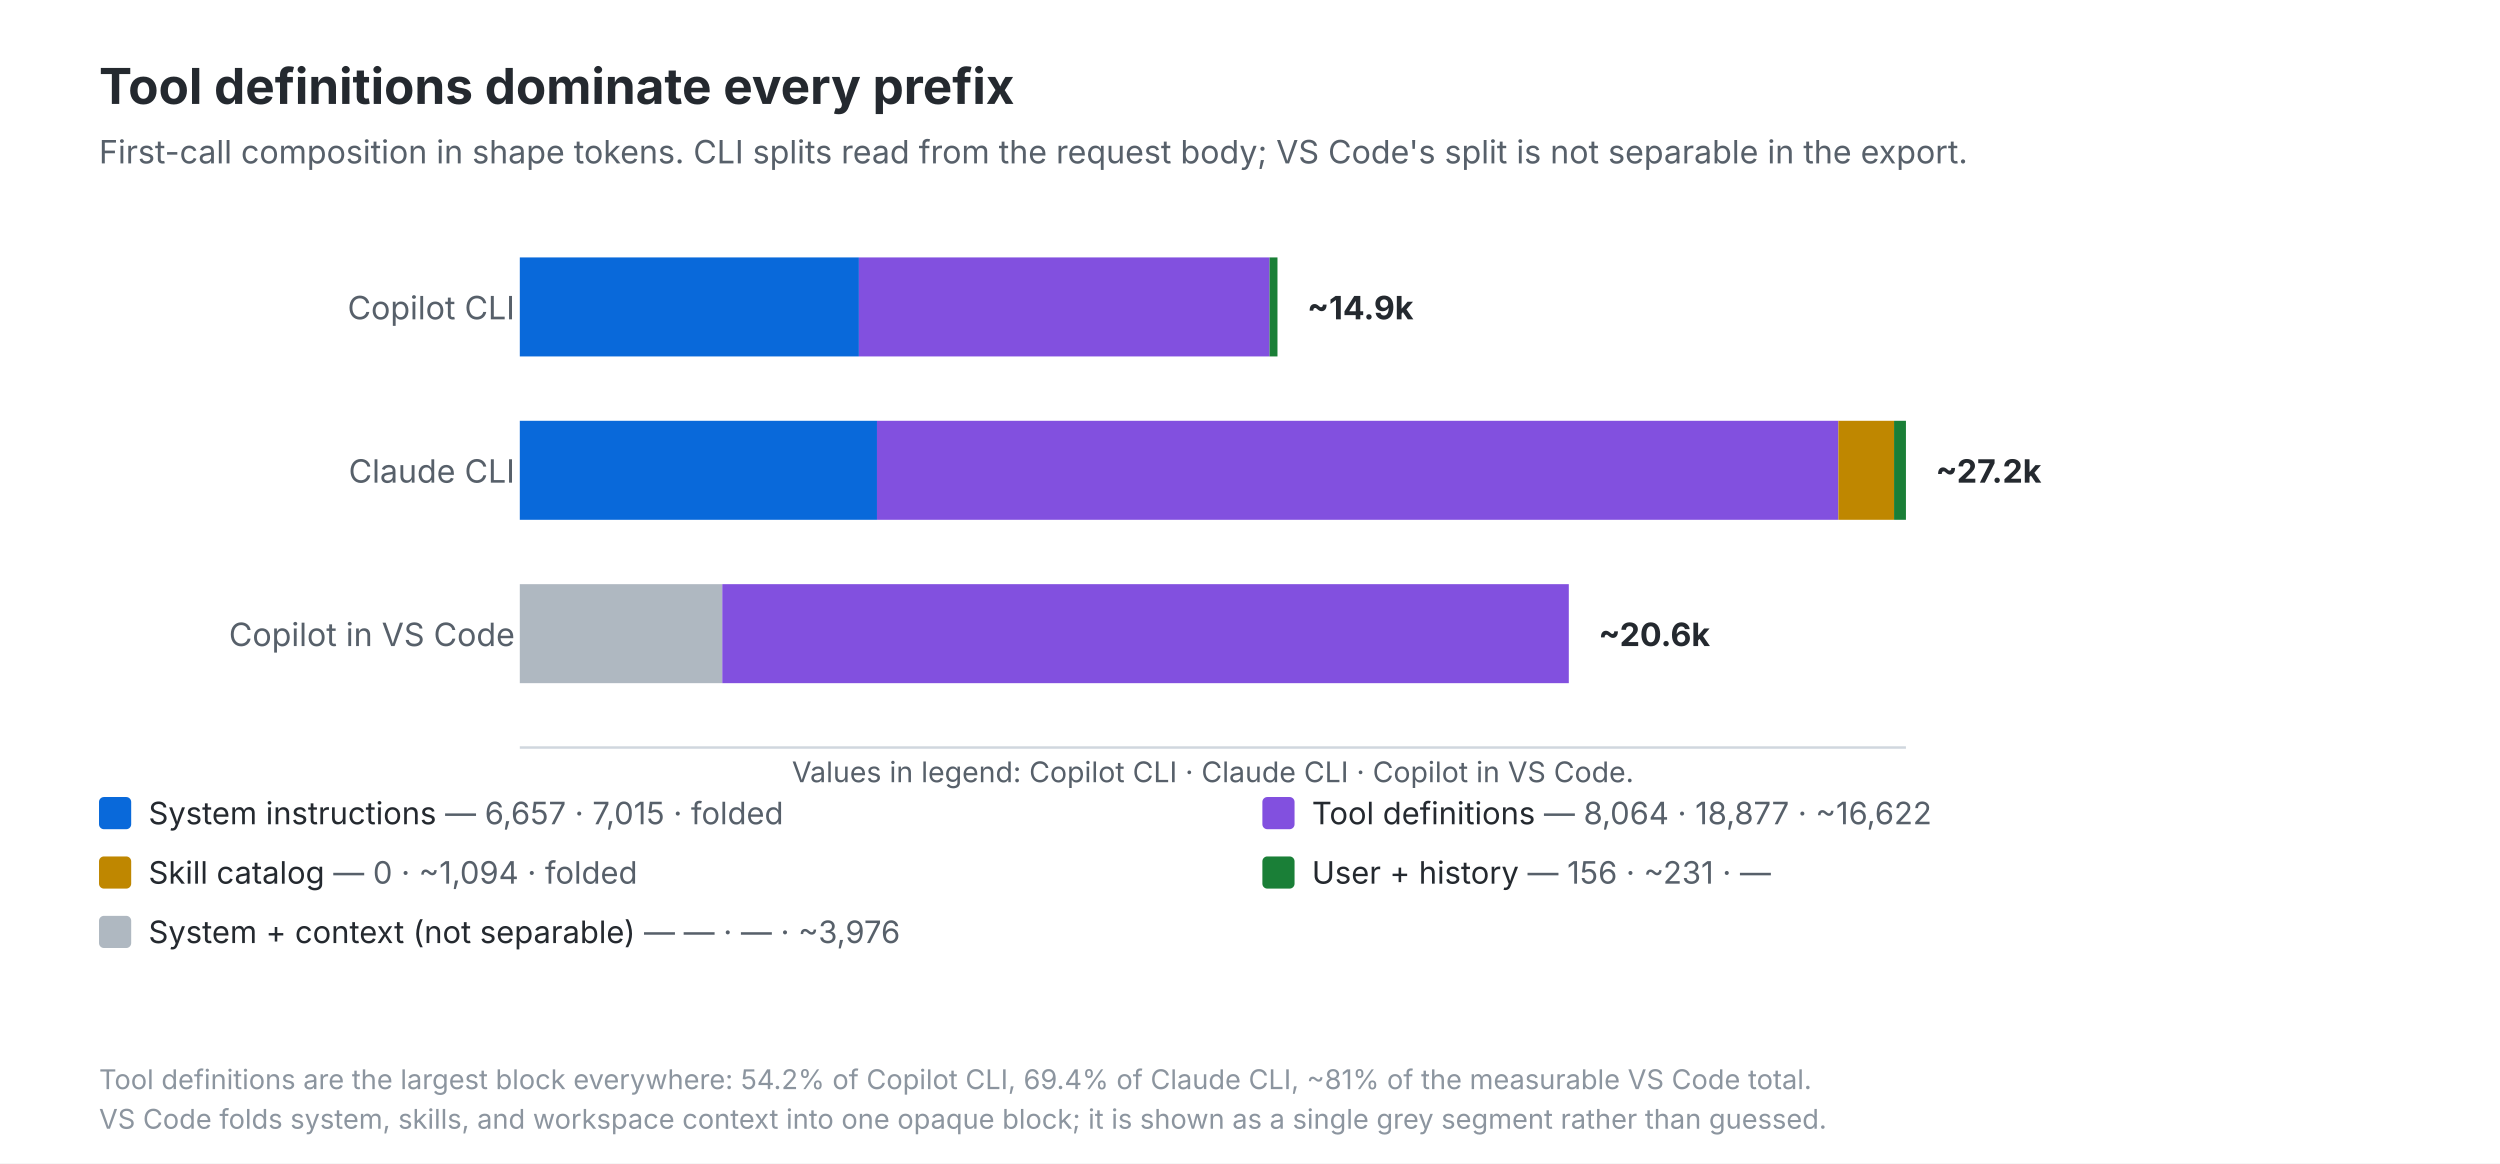
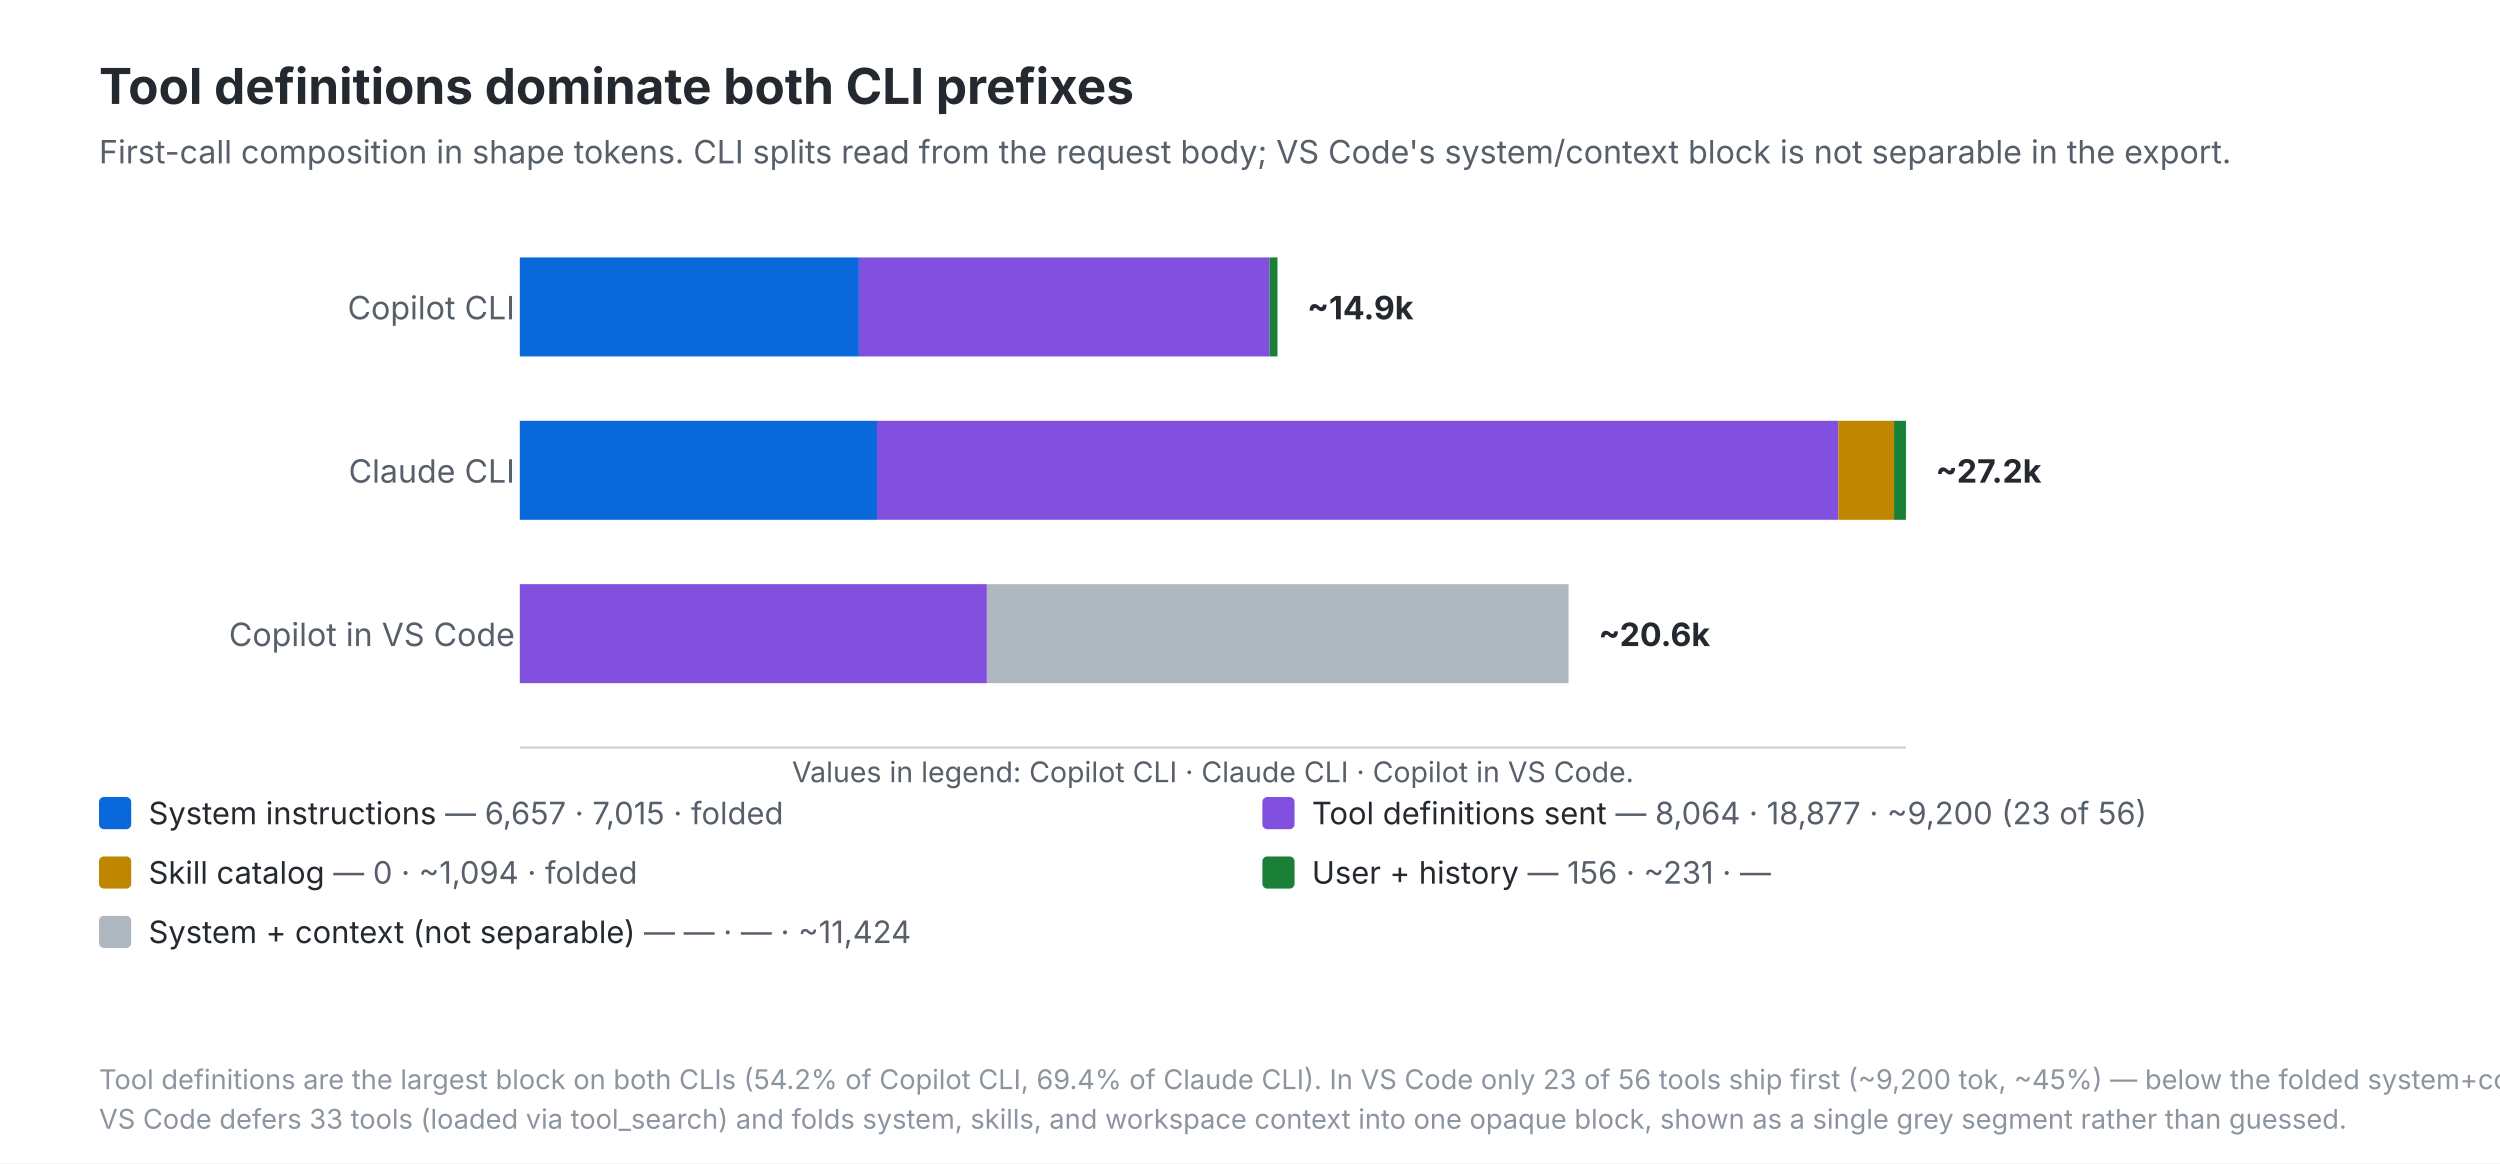
<svg xmlns="http://www.w3.org/2000/svg" viewBox="0 0 1010 470" width="100%" role="img" aria-labelledby="t d" font-family="-apple-system, BlinkMacSystemFont, 'Segoe UI', sans-serif">
  <rect x="0" y="0" width="1010" height="470" fill="#ffffff" />
-   <text x="40" y="42" font-size="20" font-weight="700" fill="#24292f">Tool definitions dominate every prefix</text>
-   <text x="40" y="66" font-size="13" fill="#57606a">First-call composition in shape tokens. CLI splits read from the request body; VS Code's split is not separable in the export.</text>
+   <text x="40" y="42" font-size="20" font-weight="700" fill="#24292f">Tool definitions dominate both CLI prefixes</text>
+   <text x="40" y="66" font-size="13" fill="#57606a">First-call composition in shape tokens. CLI splits read from the request body; VS Code's system/context block is not separable in the export.</text>
  <g>
    <rect x="210.0" y="104" width="137.0" height="40" fill="#0969da" />
    <rect x="347.0" y="104" width="165.9" height="40" fill="#8250df" />
    <rect x="512.9" y="104" width="3.2" height="40" fill="#1a7f37" />
    <text x="208" y="129" text-anchor="end" font-size="13" fill="#57606a">Copilot CLI</text>
    <text x="528.1" y="129" font-size="13" font-weight="700" fill="#24292f">~14.9k</text>
    <rect x="210.0" y="170" width="144.3" height="40" fill="#0969da" />
    <rect x="354.3" y="170" width="388.4" height="40" fill="#8250df" />
    <rect x="742.7" y="170" width="22.5" height="40" fill="#bf8700" />
    <rect x="765.2" y="170" width="4.8" height="40" fill="#1a7f37" />
    <text x="208" y="195" text-anchor="end" font-size="13" fill="#57606a">Claude CLI</text>
    <text x="782.0" y="195" font-size="13" font-weight="700" fill="#24292f">~27.2k</text>
-     <rect x="210.0" y="236" width="81.8" height="40" fill="#afb8c1" />
-     <rect x="291.8" y="236" width="342.0" height="40" fill="#8250df" />
+     <rect x="210.0" y="236" width="188.7" height="40" fill="#8250df" />
+     <rect x="398.7" y="236" width="235.0" height="40" fill="#afb8c1" />
    <text x="208" y="261" text-anchor="end" font-size="13" fill="#57606a">Copilot in VS Code</text>
    <text x="645.8" y="261" font-size="13" font-weight="700" fill="#24292f">~20.6k</text>
  </g>
  <line x1="210" y1="302" x2="770" y2="302" stroke="#d0d7de" stroke-width="1" />
  <text x="490" y="316" font-size="11.5" fill="#57606a" text-anchor="middle">Values in legend: Copilot CLI · Claude CLI · Copilot in VS Code.</text>
  <g>
    <rect x="40" y="322" width="13" height="13" rx="2" fill="#0969da" />
    <text x="60" y="333" font-size="12.5" fill="#24292f">System instructions <tspan fill="#57606a">— 6,657 · 7,015 · folded</tspan>
    </text>
    <rect x="510" y="322" width="13" height="13" rx="2" fill="#8250df" />
-     <text x="530" y="333" font-size="12.5" fill="#24292f">Tool definitions <tspan fill="#57606a">— 8,064 · 18,877 · ~16,622</tspan>
+     <text x="530" y="333" font-size="12.5" fill="#24292f">Tool definitions sent <tspan fill="#57606a">— 8,064 · 18,877 · ~9,200 (23 of 56)</tspan>
    </text>
    <rect x="40" y="346" width="13" height="13" rx="2" fill="#bf8700" />
    <text x="60" y="357" font-size="12.5" fill="#24292f">Skill catalog <tspan fill="#57606a">— 0 · ~1,094 · folded</tspan>
    </text>
    <rect x="510" y="346" width="13" height="13" rx="2" fill="#1a7f37" />
    <text x="530" y="357" font-size="12.5" fill="#24292f">User + history <tspan fill="#57606a">— 156 · ~231 · —</tspan>
    </text>
    <rect x="40" y="370" width="13" height="13" rx="2" fill="#afb8c1" />
-     <text x="60" y="381" font-size="12.5" fill="#24292f">System + context (not separable) <tspan fill="#57606a">— — · — · ~3,976</tspan>
+     <text x="60" y="381" font-size="12.5" fill="#24292f">System + context (not separable) <tspan fill="#57606a">— — · — · ~11,424</tspan>
    </text>
  </g>
-   <text x="40" y="440" font-size="11" fill="#8c959f">Tool definitions are the largest block everywhere: 54.2% of Copilot CLI, 69.4% of Claude CLI, ~81% of the measurable VS Code total.</text>
-   <text x="40" y="456" font-size="11" fill="#8c959f">VS Code folds system, skills, and workspace context into one opaque block; it is shown as a single grey segment rather than guessed.</text>
+   <text x="40" y="440" font-size="11" fill="#8c959f">Tool definitions are the largest block on both CLIs (54.2% of Copilot CLI, 69.4% of Claude CLI). In VS Code only 23 of 56 tools ship first (~9,200 tok, ~45%) — below the folded system+context block (~11,424, ~55%).</text>
+   <text x="40" y="456" font-size="11" fill="#8c959f">VS Code defers 33 tools (loaded via tool_search) and folds system, skills, and workspace context into one opaque block, shown as a single grey segment rather than guessed.</text>
</svg>
